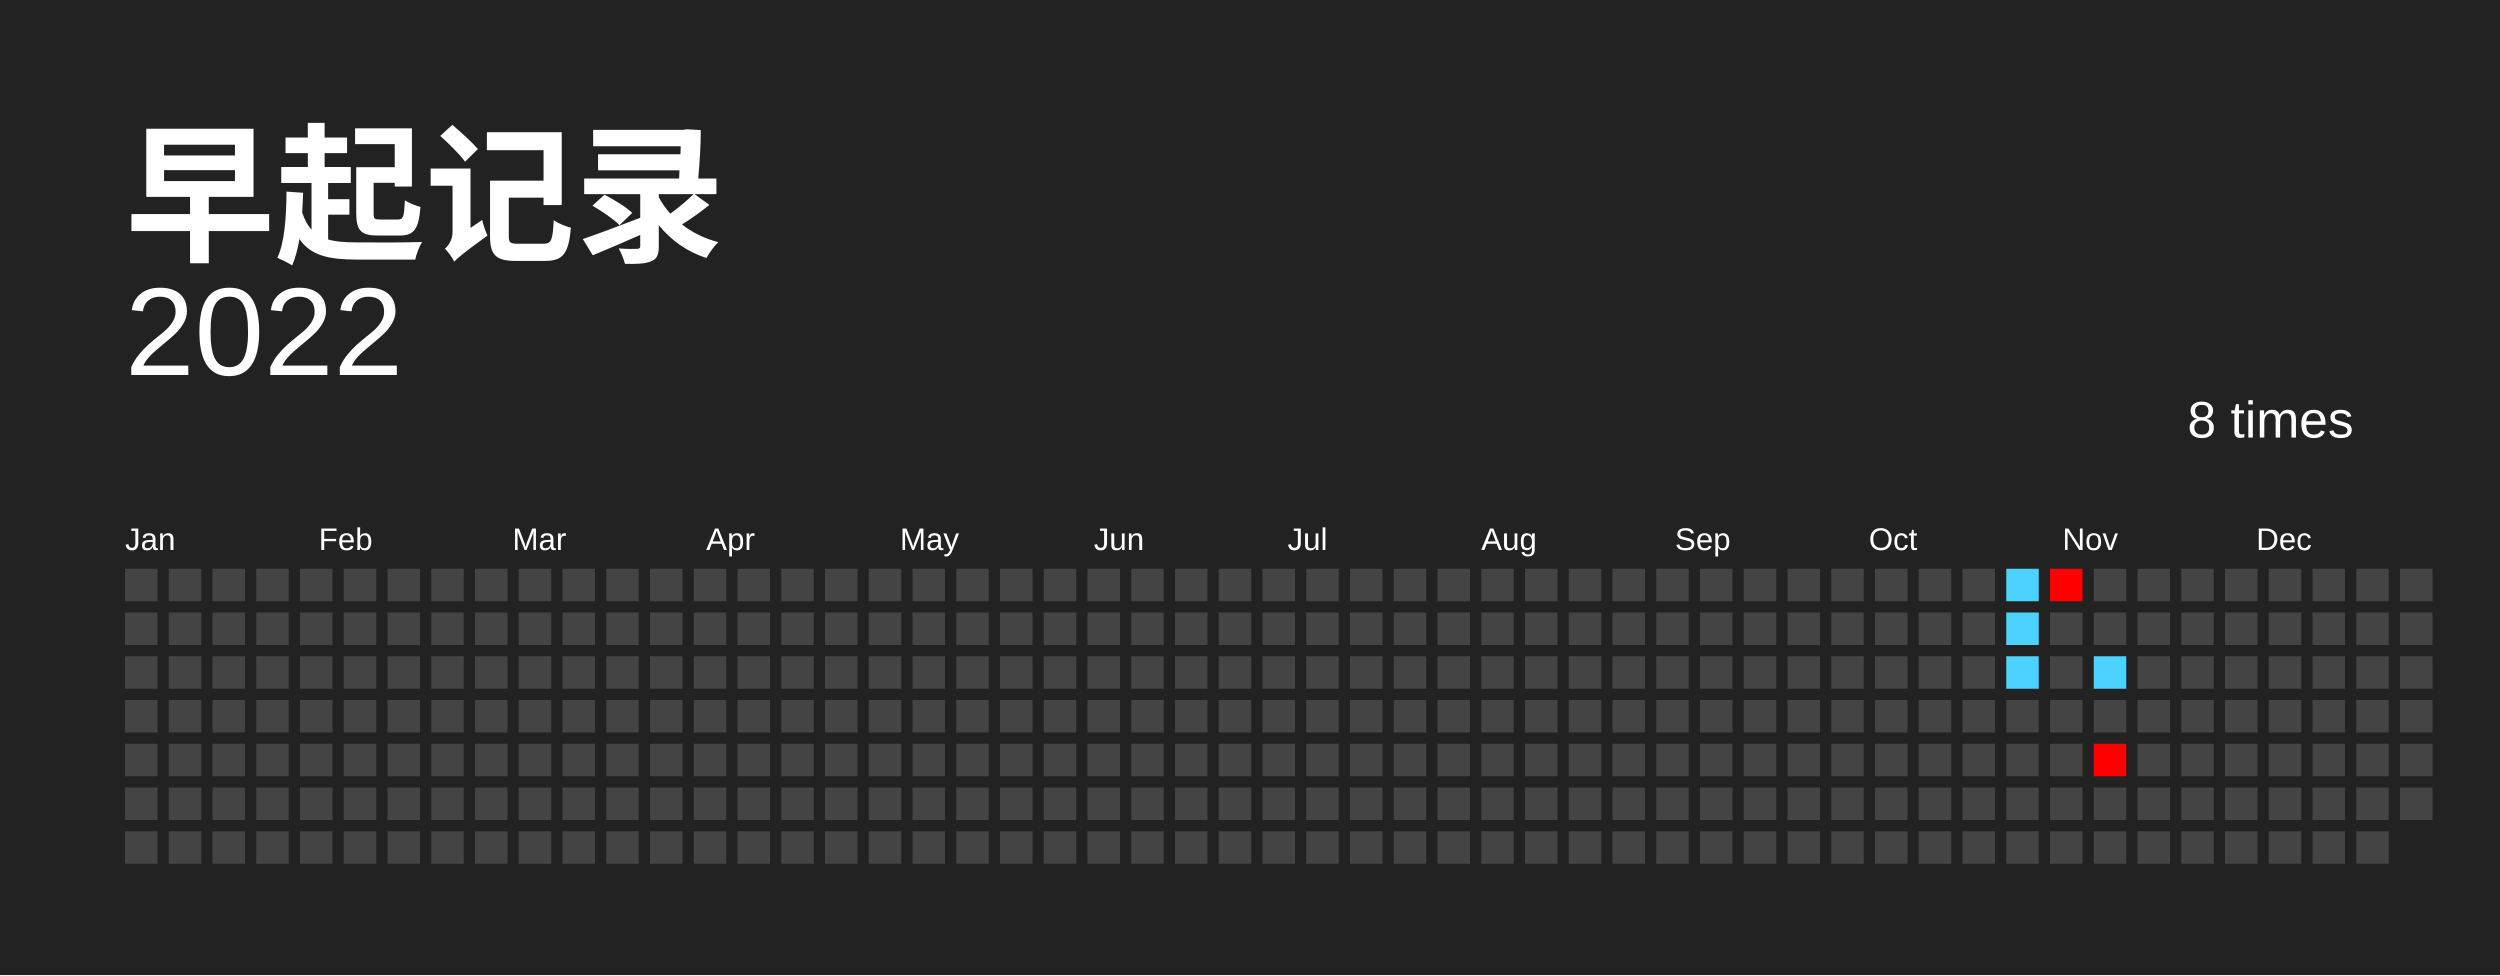
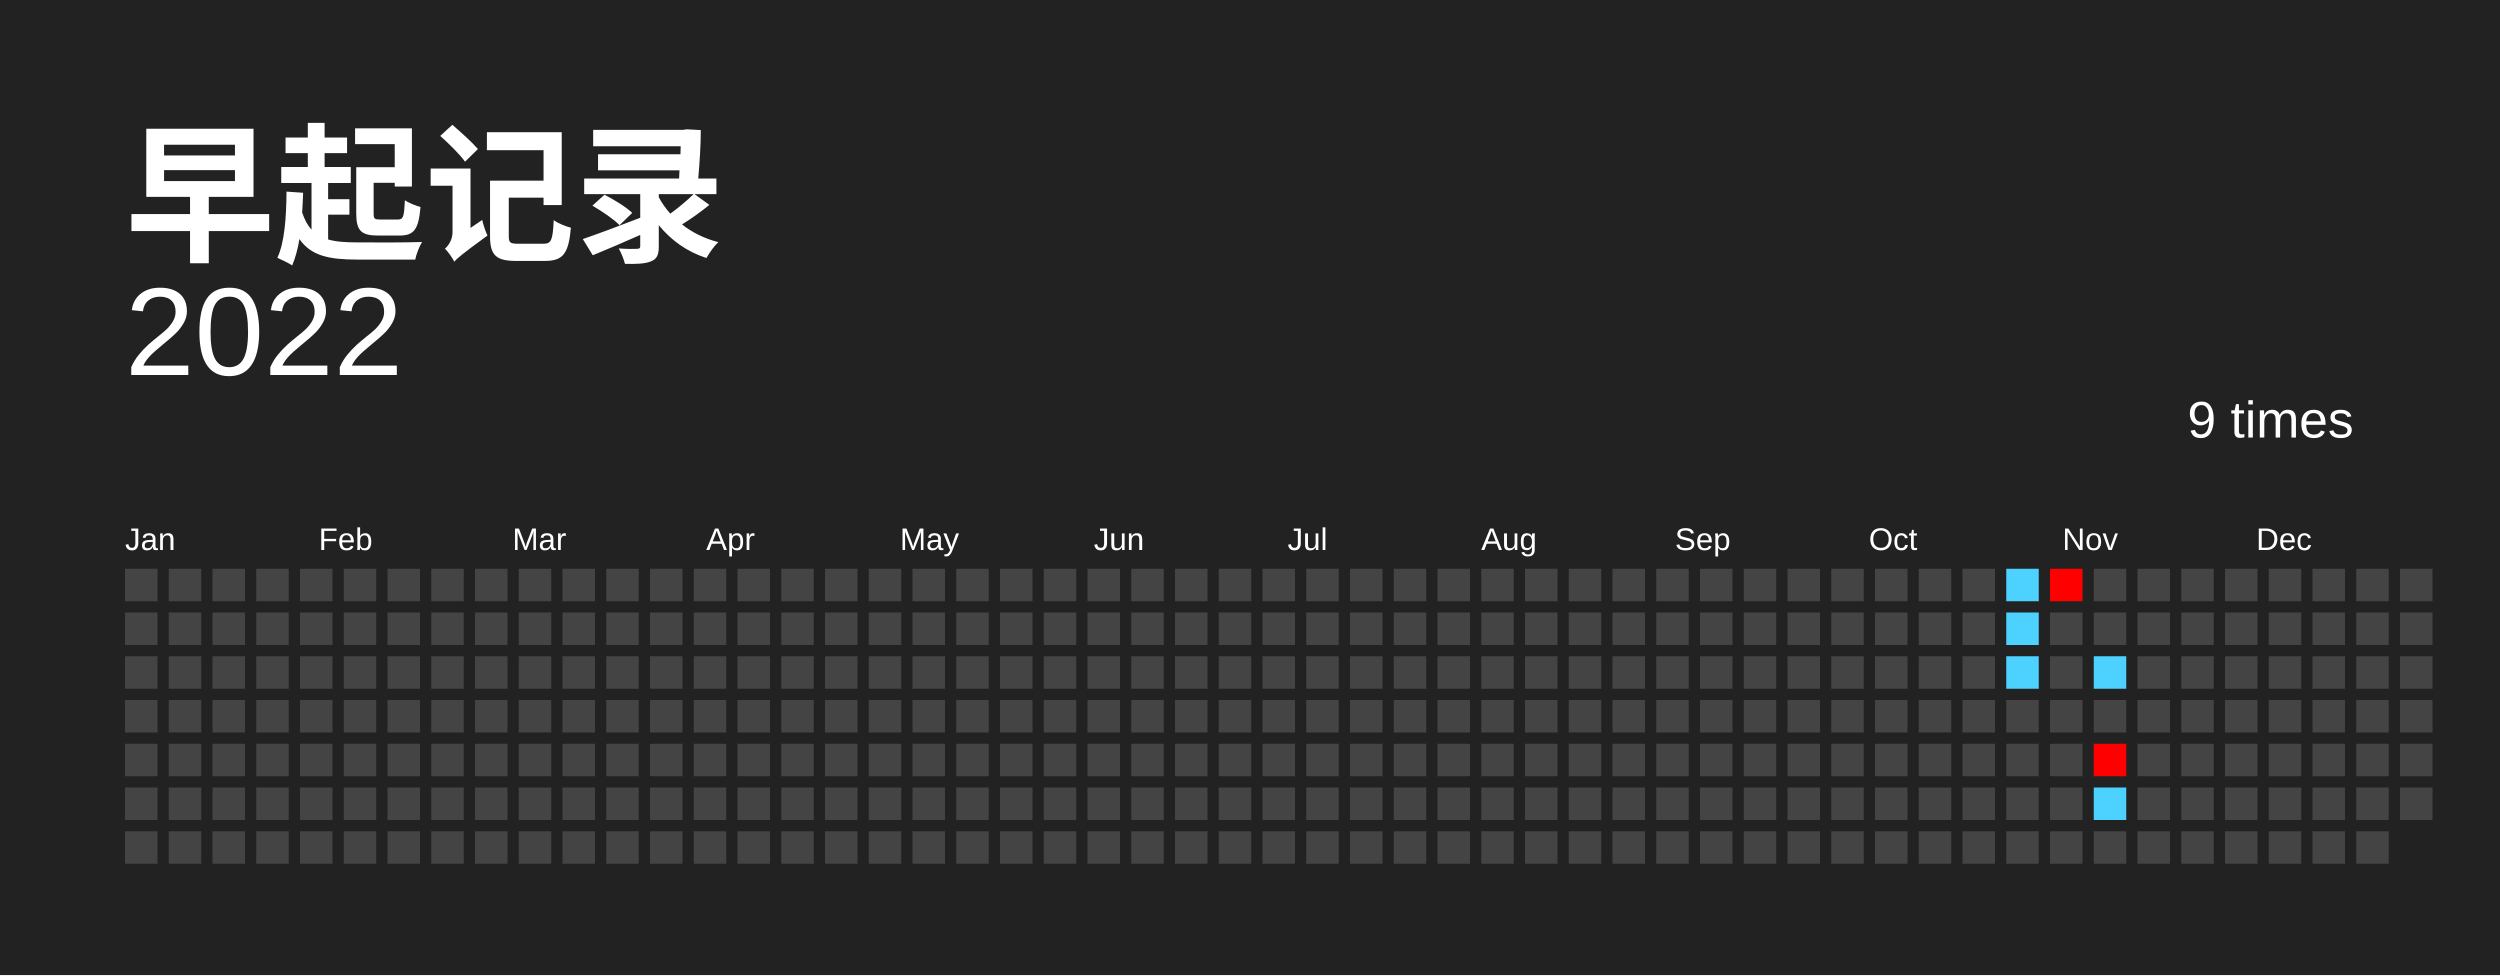
<svg xmlns="http://www.w3.org/2000/svg" baseProfile="full" height="78mm" version="1.1" viewBox="0,0,200,78" width="200mm">
  <defs />
  <rect fill="#222222" height="78" width="200" x="0" y="0" />
  <text fill="#FFFFFF" style="font-size:12px; font-family:Arial; font-weight:bold;" x="10" y="20">早起记录</text>
  <text alignment-baseline="hanging" fill="#FFFFFF" style="font-size:10.0px; font-family:Arial;" x="10" y="30">2022</text>
-   <text alignment-baseline="hanging" fill="#FFFFFF" style="font-size:4.125px; font-family:Arial;" x="175" y="35">8 times</text>
+   <text alignment-baseline="hanging" fill="#FFFFFF" style="font-size:4.125px; font-family:Arial;" x="175" y="35">9 times</text>
  <text fill="#FFFFFF" style="font-size:2.5px; font-family:Arial" x="10.0" y="44">Jan</text>
  <text fill="#FFFFFF" style="font-size:2.5px; font-family:Arial" x="25.5" y="44">Feb</text>
  <text fill="#FFFFFF" style="font-size:2.5px; font-family:Arial" x="41.0" y="44">Mar</text>
  <text fill="#FFFFFF" style="font-size:2.5px; font-family:Arial" x="56.5" y="44">Apr</text>
  <text fill="#FFFFFF" style="font-size:2.5px; font-family:Arial" x="72.0" y="44">May</text>
  <text fill="#FFFFFF" style="font-size:2.5px; font-family:Arial" x="87.5" y="44">Jun</text>
  <text fill="#FFFFFF" style="font-size:2.5px; font-family:Arial" x="103.0" y="44">Jul</text>
  <text fill="#FFFFFF" style="font-size:2.5px; font-family:Arial" x="118.5" y="44">Aug</text>
  <text fill="#FFFFFF" style="font-size:2.5px; font-family:Arial" x="134.0" y="44">Sep</text>
  <text fill="#FFFFFF" style="font-size:2.5px; font-family:Arial" x="149.5" y="44">Oct</text>
  <text fill="#FFFFFF" style="font-size:2.5px; font-family:Arial" x="165.0" y="44">Nov</text>
  <text fill="#FFFFFF" style="font-size:2.5px; font-family:Arial" x="180.5" y="44">Dec</text>
  <rect fill="#444444" height="2.6" width="2.6" x="10.0" y="45.5" />
  <rect fill="#444444" height="2.6" width="2.6" x="10.0" y="49.0" />
  <rect fill="#444444" height="2.6" width="2.6" x="10.0" y="52.5" />
  <rect fill="#444444" height="2.6" width="2.6" x="10.0" y="56.0" />
  <rect fill="#444444" height="2.6" width="2.6" x="10.0" y="59.5" />
  <rect fill="#444444" height="2.6" width="2.6" x="10.0" y="63.0" />
  <rect fill="#444444" height="2.6" width="2.6" x="10.0" y="66.5" />
  <rect fill="#444444" height="2.6" width="2.6" x="13.5" y="45.5" />
  <rect fill="#444444" height="2.6" width="2.6" x="13.5" y="49.0" />
  <rect fill="#444444" height="2.6" width="2.6" x="13.5" y="52.5" />
  <rect fill="#444444" height="2.6" width="2.6" x="13.5" y="56.0" />
  <rect fill="#444444" height="2.6" width="2.6" x="13.5" y="59.5" />
  <rect fill="#444444" height="2.6" width="2.6" x="13.5" y="63.0" />
  <rect fill="#444444" height="2.6" width="2.6" x="13.5" y="66.5" />
  <rect fill="#444444" height="2.6" width="2.6" x="17.0" y="45.5" />
  <rect fill="#444444" height="2.6" width="2.6" x="17.0" y="49.0" />
  <rect fill="#444444" height="2.6" width="2.6" x="17.0" y="52.5" />
  <rect fill="#444444" height="2.6" width="2.6" x="17.0" y="56.0" />
  <rect fill="#444444" height="2.6" width="2.6" x="17.0" y="59.5" />
  <rect fill="#444444" height="2.6" width="2.6" x="17.0" y="63.0" />
  <rect fill="#444444" height="2.6" width="2.6" x="17.0" y="66.5" />
  <rect fill="#444444" height="2.6" width="2.6" x="20.5" y="45.5" />
  <rect fill="#444444" height="2.6" width="2.6" x="20.5" y="49.0" />
  <rect fill="#444444" height="2.6" width="2.6" x="20.5" y="52.5" />
  <rect fill="#444444" height="2.6" width="2.6" x="20.5" y="56.0" />
  <rect fill="#444444" height="2.6" width="2.6" x="20.5" y="59.5" />
  <rect fill="#444444" height="2.6" width="2.6" x="20.5" y="63.0" />
  <rect fill="#444444" height="2.6" width="2.6" x="20.5" y="66.5" />
  <rect fill="#444444" height="2.6" width="2.6" x="24.0" y="45.5" />
  <rect fill="#444444" height="2.6" width="2.6" x="24.0" y="49.0" />
  <rect fill="#444444" height="2.6" width="2.6" x="24.0" y="52.5" />
  <rect fill="#444444" height="2.6" width="2.6" x="24.0" y="56.0" />
  <rect fill="#444444" height="2.6" width="2.6" x="24.0" y="59.5" />
  <rect fill="#444444" height="2.6" width="2.6" x="24.0" y="63.0" />
  <rect fill="#444444" height="2.6" width="2.6" x="24.0" y="66.5" />
  <rect fill="#444444" height="2.6" width="2.6" x="27.5" y="45.5" />
  <rect fill="#444444" height="2.6" width="2.6" x="27.5" y="49.0" />
  <rect fill="#444444" height="2.6" width="2.6" x="27.5" y="52.5" />
  <rect fill="#444444" height="2.6" width="2.6" x="27.5" y="56.0" />
  <rect fill="#444444" height="2.6" width="2.6" x="27.5" y="59.5" />
  <rect fill="#444444" height="2.6" width="2.6" x="27.5" y="63.0" />
  <rect fill="#444444" height="2.6" width="2.6" x="27.5" y="66.5" />
  <rect fill="#444444" height="2.6" width="2.6" x="31.0" y="45.5" />
  <rect fill="#444444" height="2.6" width="2.6" x="31.0" y="49.0" />
  <rect fill="#444444" height="2.6" width="2.6" x="31.0" y="52.5" />
  <rect fill="#444444" height="2.6" width="2.6" x="31.0" y="56.0" />
  <rect fill="#444444" height="2.6" width="2.6" x="31.0" y="59.5" />
  <rect fill="#444444" height="2.6" width="2.6" x="31.0" y="63.0" />
  <rect fill="#444444" height="2.6" width="2.6" x="31.0" y="66.5" />
  <rect fill="#444444" height="2.6" width="2.6" x="34.5" y="45.5" />
  <rect fill="#444444" height="2.6" width="2.6" x="34.5" y="49.0" />
  <rect fill="#444444" height="2.6" width="2.6" x="34.5" y="52.5" />
  <rect fill="#444444" height="2.6" width="2.6" x="34.5" y="56.0" />
  <rect fill="#444444" height="2.6" width="2.6" x="34.5" y="59.5" />
  <rect fill="#444444" height="2.6" width="2.6" x="34.5" y="63.0" />
  <rect fill="#444444" height="2.6" width="2.6" x="34.5" y="66.5" />
  <rect fill="#444444" height="2.6" width="2.6" x="38.0" y="45.5" />
  <rect fill="#444444" height="2.6" width="2.6" x="38.0" y="49.0" />
  <rect fill="#444444" height="2.6" width="2.6" x="38.0" y="52.5" />
  <rect fill="#444444" height="2.6" width="2.6" x="38.0" y="56.0" />
  <rect fill="#444444" height="2.6" width="2.6" x="38.0" y="59.5" />
  <rect fill="#444444" height="2.6" width="2.6" x="38.0" y="63.0" />
  <rect fill="#444444" height="2.6" width="2.6" x="38.0" y="66.5" />
  <rect fill="#444444" height="2.6" width="2.6" x="41.5" y="45.5" />
  <rect fill="#444444" height="2.6" width="2.6" x="41.5" y="49.0" />
  <rect fill="#444444" height="2.6" width="2.6" x="41.5" y="52.5" />
  <rect fill="#444444" height="2.6" width="2.6" x="41.5" y="56.0" />
  <rect fill="#444444" height="2.6" width="2.6" x="41.5" y="59.5" />
  <rect fill="#444444" height="2.6" width="2.6" x="41.5" y="63.0" />
  <rect fill="#444444" height="2.6" width="2.6" x="41.5" y="66.5" />
  <rect fill="#444444" height="2.6" width="2.6" x="45.0" y="45.5" />
  <rect fill="#444444" height="2.6" width="2.6" x="45.0" y="49.0" />
  <rect fill="#444444" height="2.6" width="2.6" x="45.0" y="52.5" />
  <rect fill="#444444" height="2.6" width="2.6" x="45.0" y="56.0" />
  <rect fill="#444444" height="2.6" width="2.6" x="45.0" y="59.5" />
  <rect fill="#444444" height="2.6" width="2.6" x="45.0" y="63.0" />
  <rect fill="#444444" height="2.6" width="2.6" x="45.0" y="66.5" />
  <rect fill="#444444" height="2.6" width="2.6" x="48.5" y="45.5" />
  <rect fill="#444444" height="2.6" width="2.6" x="48.5" y="49.0" />
  <rect fill="#444444" height="2.6" width="2.6" x="48.5" y="52.5" />
  <rect fill="#444444" height="2.6" width="2.6" x="48.5" y="56.0" />
  <rect fill="#444444" height="2.6" width="2.6" x="48.5" y="59.5" />
  <rect fill="#444444" height="2.6" width="2.6" x="48.5" y="63.0" />
  <rect fill="#444444" height="2.6" width="2.6" x="48.5" y="66.5" />
  <rect fill="#444444" height="2.6" width="2.6" x="52.0" y="45.5" />
  <rect fill="#444444" height="2.6" width="2.6" x="52.0" y="49.0" />
  <rect fill="#444444" height="2.6" width="2.6" x="52.0" y="52.5" />
  <rect fill="#444444" height="2.6" width="2.6" x="52.0" y="56.0" />
  <rect fill="#444444" height="2.6" width="2.6" x="52.0" y="59.5" />
  <rect fill="#444444" height="2.6" width="2.6" x="52.0" y="63.0" />
  <rect fill="#444444" height="2.6" width="2.6" x="52.0" y="66.5" />
  <rect fill="#444444" height="2.6" width="2.6" x="55.5" y="45.5" />
  <rect fill="#444444" height="2.6" width="2.6" x="55.5" y="49.0" />
  <rect fill="#444444" height="2.6" width="2.6" x="55.5" y="52.5" />
  <rect fill="#444444" height="2.6" width="2.6" x="55.5" y="56.0" />
  <rect fill="#444444" height="2.6" width="2.6" x="55.5" y="59.5" />
  <rect fill="#444444" height="2.6" width="2.6" x="55.5" y="63.0" />
  <rect fill="#444444" height="2.6" width="2.6" x="55.5" y="66.5" />
  <rect fill="#444444" height="2.6" width="2.6" x="59.0" y="45.5" />
  <rect fill="#444444" height="2.6" width="2.6" x="59.0" y="49.0" />
  <rect fill="#444444" height="2.6" width="2.6" x="59.0" y="52.5" />
  <rect fill="#444444" height="2.6" width="2.6" x="59.0" y="56.0" />
  <rect fill="#444444" height="2.6" width="2.6" x="59.0" y="59.5" />
  <rect fill="#444444" height="2.6" width="2.6" x="59.0" y="63.0" />
  <rect fill="#444444" height="2.6" width="2.6" x="59.0" y="66.5" />
  <rect fill="#444444" height="2.6" width="2.6" x="62.5" y="45.5" />
  <rect fill="#444444" height="2.6" width="2.6" x="62.5" y="49.0" />
  <rect fill="#444444" height="2.6" width="2.6" x="62.5" y="52.5" />
  <rect fill="#444444" height="2.6" width="2.6" x="62.5" y="56.0" />
  <rect fill="#444444" height="2.6" width="2.6" x="62.5" y="59.5" />
  <rect fill="#444444" height="2.6" width="2.6" x="62.5" y="63.0" />
  <rect fill="#444444" height="2.6" width="2.6" x="62.5" y="66.5" />
  <rect fill="#444444" height="2.6" width="2.6" x="66.0" y="45.5" />
  <rect fill="#444444" height="2.6" width="2.6" x="66.0" y="49.0" />
  <rect fill="#444444" height="2.6" width="2.6" x="66.0" y="52.5" />
  <rect fill="#444444" height="2.6" width="2.6" x="66.0" y="56.0" />
  <rect fill="#444444" height="2.6" width="2.6" x="66.0" y="59.5" />
  <rect fill="#444444" height="2.6" width="2.6" x="66.0" y="63.0" />
  <rect fill="#444444" height="2.6" width="2.6" x="66.0" y="66.5" />
  <rect fill="#444444" height="2.6" width="2.6" x="69.5" y="45.5" />
  <rect fill="#444444" height="2.6" width="2.6" x="69.5" y="49.0" />
  <rect fill="#444444" height="2.6" width="2.6" x="69.5" y="52.5" />
  <rect fill="#444444" height="2.6" width="2.6" x="69.5" y="56.0" />
  <rect fill="#444444" height="2.6" width="2.6" x="69.5" y="59.5" />
  <rect fill="#444444" height="2.6" width="2.6" x="69.5" y="63.0" />
  <rect fill="#444444" height="2.6" width="2.6" x="69.5" y="66.5" />
  <rect fill="#444444" height="2.6" width="2.6" x="73.0" y="45.5" />
  <rect fill="#444444" height="2.6" width="2.6" x="73.0" y="49.0" />
  <rect fill="#444444" height="2.6" width="2.6" x="73.0" y="52.5" />
  <rect fill="#444444" height="2.6" width="2.6" x="73.0" y="56.0" />
  <rect fill="#444444" height="2.6" width="2.6" x="73.0" y="59.5" />
  <rect fill="#444444" height="2.6" width="2.6" x="73.0" y="63.0" />
  <rect fill="#444444" height="2.6" width="2.6" x="73.0" y="66.5" />
  <rect fill="#444444" height="2.6" width="2.6" x="76.5" y="45.5" />
  <rect fill="#444444" height="2.6" width="2.6" x="76.5" y="49.0" />
  <rect fill="#444444" height="2.6" width="2.6" x="76.5" y="52.5" />
  <rect fill="#444444" height="2.6" width="2.6" x="76.5" y="56.0" />
  <rect fill="#444444" height="2.6" width="2.6" x="76.5" y="59.5" />
  <rect fill="#444444" height="2.6" width="2.6" x="76.5" y="63.0" />
  <rect fill="#444444" height="2.6" width="2.6" x="76.5" y="66.5" />
  <rect fill="#444444" height="2.6" width="2.6" x="80.0" y="45.5" />
  <rect fill="#444444" height="2.6" width="2.6" x="80.0" y="49.0" />
  <rect fill="#444444" height="2.6" width="2.6" x="80.0" y="52.5" />
  <rect fill="#444444" height="2.6" width="2.6" x="80.0" y="56.0" />
  <rect fill="#444444" height="2.6" width="2.6" x="80.0" y="59.5" />
  <rect fill="#444444" height="2.6" width="2.6" x="80.0" y="63.0" />
  <rect fill="#444444" height="2.6" width="2.6" x="80.0" y="66.5" />
  <rect fill="#444444" height="2.6" width="2.6" x="83.5" y="45.5" />
  <rect fill="#444444" height="2.6" width="2.6" x="83.5" y="49.0" />
  <rect fill="#444444" height="2.6" width="2.6" x="83.5" y="52.5" />
  <rect fill="#444444" height="2.6" width="2.6" x="83.5" y="56.0" />
  <rect fill="#444444" height="2.6" width="2.6" x="83.5" y="59.5" />
  <rect fill="#444444" height="2.6" width="2.6" x="83.5" y="63.0" />
  <rect fill="#444444" height="2.6" width="2.6" x="83.5" y="66.5" />
  <rect fill="#444444" height="2.6" width="2.6" x="87.0" y="45.5" />
  <rect fill="#444444" height="2.6" width="2.6" x="87.0" y="49.0" />
  <rect fill="#444444" height="2.6" width="2.6" x="87.0" y="52.5" />
  <rect fill="#444444" height="2.6" width="2.6" x="87.0" y="56.0" />
  <rect fill="#444444" height="2.6" width="2.6" x="87.0" y="59.5" />
  <rect fill="#444444" height="2.6" width="2.6" x="87.0" y="63.0" />
  <rect fill="#444444" height="2.6" width="2.6" x="87.0" y="66.5" />
  <rect fill="#444444" height="2.6" width="2.6" x="90.5" y="45.5" />
  <rect fill="#444444" height="2.6" width="2.6" x="90.5" y="49.0" />
  <rect fill="#444444" height="2.6" width="2.6" x="90.5" y="52.5" />
  <rect fill="#444444" height="2.6" width="2.6" x="90.5" y="56.0" />
  <rect fill="#444444" height="2.6" width="2.6" x="90.5" y="59.5" />
  <rect fill="#444444" height="2.6" width="2.6" x="90.5" y="63.0" />
  <rect fill="#444444" height="2.6" width="2.6" x="90.5" y="66.5" />
  <rect fill="#444444" height="2.6" width="2.6" x="94.0" y="45.5" />
  <rect fill="#444444" height="2.6" width="2.6" x="94.0" y="49.0" />
  <rect fill="#444444" height="2.6" width="2.6" x="94.0" y="52.5" />
  <rect fill="#444444" height="2.6" width="2.6" x="94.0" y="56.0" />
  <rect fill="#444444" height="2.6" width="2.6" x="94.0" y="59.5" />
  <rect fill="#444444" height="2.6" width="2.6" x="94.0" y="63.0" />
  <rect fill="#444444" height="2.6" width="2.6" x="94.0" y="66.5" />
  <rect fill="#444444" height="2.6" width="2.6" x="97.5" y="45.5" />
  <rect fill="#444444" height="2.6" width="2.6" x="97.5" y="49.0" />
  <rect fill="#444444" height="2.6" width="2.6" x="97.5" y="52.5" />
  <rect fill="#444444" height="2.6" width="2.6" x="97.5" y="56.0" />
  <rect fill="#444444" height="2.6" width="2.6" x="97.5" y="59.5" />
  <rect fill="#444444" height="2.6" width="2.6" x="97.5" y="63.0" />
  <rect fill="#444444" height="2.6" width="2.6" x="97.5" y="66.5" />
  <rect fill="#444444" height="2.6" width="2.6" x="101.0" y="45.5" />
  <rect fill="#444444" height="2.6" width="2.6" x="101.0" y="49.0" />
  <rect fill="#444444" height="2.6" width="2.6" x="101.0" y="52.5" />
  <rect fill="#444444" height="2.6" width="2.6" x="101.0" y="56.0" />
  <rect fill="#444444" height="2.6" width="2.6" x="101.0" y="59.5" />
  <rect fill="#444444" height="2.6" width="2.6" x="101.0" y="63.0" />
  <rect fill="#444444" height="2.6" width="2.6" x="101.0" y="66.5" />
  <rect fill="#444444" height="2.6" width="2.6" x="104.5" y="45.5" />
  <rect fill="#444444" height="2.6" width="2.6" x="104.5" y="49.0" />
  <rect fill="#444444" height="2.6" width="2.6" x="104.5" y="52.5" />
  <rect fill="#444444" height="2.6" width="2.6" x="104.5" y="56.0" />
  <rect fill="#444444" height="2.6" width="2.6" x="104.5" y="59.5" />
  <rect fill="#444444" height="2.6" width="2.6" x="104.5" y="63.0" />
  <rect fill="#444444" height="2.6" width="2.6" x="104.5" y="66.5" />
  <rect fill="#444444" height="2.6" width="2.6" x="108.0" y="45.5" />
  <rect fill="#444444" height="2.6" width="2.6" x="108.0" y="49.0" />
  <rect fill="#444444" height="2.6" width="2.6" x="108.0" y="52.5" />
  <rect fill="#444444" height="2.6" width="2.6" x="108.0" y="56.0" />
  <rect fill="#444444" height="2.6" width="2.6" x="108.0" y="59.5" />
  <rect fill="#444444" height="2.6" width="2.6" x="108.0" y="63.0" />
  <rect fill="#444444" height="2.6" width="2.6" x="108.0" y="66.5" />
  <rect fill="#444444" height="2.6" width="2.6" x="111.5" y="45.5" />
  <rect fill="#444444" height="2.6" width="2.6" x="111.5" y="49.0" />
  <rect fill="#444444" height="2.6" width="2.6" x="111.5" y="52.5" />
  <rect fill="#444444" height="2.6" width="2.6" x="111.5" y="56.0" />
  <rect fill="#444444" height="2.6" width="2.6" x="111.5" y="59.5" />
  <rect fill="#444444" height="2.6" width="2.6" x="111.5" y="63.0" />
  <rect fill="#444444" height="2.6" width="2.6" x="111.5" y="66.5" />
  <rect fill="#444444" height="2.6" width="2.6" x="115.0" y="45.5" />
  <rect fill="#444444" height="2.6" width="2.6" x="115.0" y="49.0" />
  <rect fill="#444444" height="2.6" width="2.6" x="115.0" y="52.5" />
  <rect fill="#444444" height="2.6" width="2.6" x="115.0" y="56.0" />
  <rect fill="#444444" height="2.6" width="2.6" x="115.0" y="59.5" />
  <rect fill="#444444" height="2.6" width="2.6" x="115.0" y="63.0" />
  <rect fill="#444444" height="2.6" width="2.6" x="115.0" y="66.5" />
  <rect fill="#444444" height="2.6" width="2.6" x="118.5" y="45.5" />
  <rect fill="#444444" height="2.6" width="2.6" x="118.5" y="49.0" />
  <rect fill="#444444" height="2.6" width="2.6" x="118.5" y="52.5" />
  <rect fill="#444444" height="2.6" width="2.6" x="118.5" y="56.0" />
  <rect fill="#444444" height="2.6" width="2.6" x="118.5" y="59.5" />
  <rect fill="#444444" height="2.6" width="2.6" x="118.5" y="63.0" />
  <rect fill="#444444" height="2.6" width="2.6" x="118.5" y="66.5" />
  <rect fill="#444444" height="2.6" width="2.6" x="122.0" y="45.5" />
  <rect fill="#444444" height="2.6" width="2.6" x="122.0" y="49.0" />
  <rect fill="#444444" height="2.6" width="2.6" x="122.0" y="52.5" />
  <rect fill="#444444" height="2.6" width="2.6" x="122.0" y="56.0" />
  <rect fill="#444444" height="2.6" width="2.6" x="122.0" y="59.5" />
  <rect fill="#444444" height="2.6" width="2.6" x="122.0" y="63.0" />
  <rect fill="#444444" height="2.6" width="2.6" x="122.0" y="66.5" />
  <rect fill="#444444" height="2.6" width="2.6" x="125.5" y="45.5" />
  <rect fill="#444444" height="2.6" width="2.6" x="125.5" y="49.0" />
  <rect fill="#444444" height="2.6" width="2.6" x="125.5" y="52.5" />
  <rect fill="#444444" height="2.6" width="2.6" x="125.5" y="56.0" />
  <rect fill="#444444" height="2.6" width="2.6" x="125.5" y="59.5" />
  <rect fill="#444444" height="2.6" width="2.6" x="125.5" y="63.0" />
  <rect fill="#444444" height="2.6" width="2.6" x="125.5" y="66.5" />
  <rect fill="#444444" height="2.6" width="2.6" x="129.0" y="45.5" />
  <rect fill="#444444" height="2.6" width="2.6" x="129.0" y="49.0" />
  <rect fill="#444444" height="2.6" width="2.6" x="129.0" y="52.5" />
  <rect fill="#444444" height="2.6" width="2.6" x="129.0" y="56.0" />
  <rect fill="#444444" height="2.6" width="2.6" x="129.0" y="59.5" />
  <rect fill="#444444" height="2.6" width="2.6" x="129.0" y="63.0" />
  <rect fill="#444444" height="2.6" width="2.6" x="129.0" y="66.5" />
  <rect fill="#444444" height="2.6" width="2.6" x="132.5" y="45.5" />
  <rect fill="#444444" height="2.6" width="2.6" x="132.5" y="49.0" />
  <rect fill="#444444" height="2.6" width="2.6" x="132.5" y="52.5" />
  <rect fill="#444444" height="2.6" width="2.6" x="132.5" y="56.0" />
  <rect fill="#444444" height="2.6" width="2.6" x="132.5" y="59.5" />
  <rect fill="#444444" height="2.6" width="2.6" x="132.5" y="63.0" />
  <rect fill="#444444" height="2.6" width="2.6" x="132.5" y="66.5" />
  <rect fill="#444444" height="2.6" width="2.6" x="136.0" y="45.5" />
  <rect fill="#444444" height="2.6" width="2.6" x="136.0" y="49.0" />
  <rect fill="#444444" height="2.6" width="2.6" x="136.0" y="52.5" />
  <rect fill="#444444" height="2.6" width="2.6" x="136.0" y="56.0" />
  <rect fill="#444444" height="2.6" width="2.6" x="136.0" y="59.5" />
  <rect fill="#444444" height="2.6" width="2.6" x="136.0" y="63.0" />
  <rect fill="#444444" height="2.6" width="2.6" x="136.0" y="66.5" />
  <rect fill="#444444" height="2.6" width="2.6" x="139.5" y="45.5" />
  <rect fill="#444444" height="2.6" width="2.6" x="139.5" y="49.0" />
  <rect fill="#444444" height="2.6" width="2.6" x="139.5" y="52.5" />
  <rect fill="#444444" height="2.6" width="2.6" x="139.5" y="56.0" />
  <rect fill="#444444" height="2.6" width="2.6" x="139.5" y="59.5" />
  <rect fill="#444444" height="2.6" width="2.6" x="139.5" y="63.0" />
  <rect fill="#444444" height="2.6" width="2.6" x="139.5" y="66.5" />
  <rect fill="#444444" height="2.6" width="2.6" x="143.0" y="45.5" />
  <rect fill="#444444" height="2.6" width="2.6" x="143.0" y="49.0" />
  <rect fill="#444444" height="2.6" width="2.6" x="143.0" y="52.5" />
  <rect fill="#444444" height="2.6" width="2.6" x="143.0" y="56.0" />
  <rect fill="#444444" height="2.6" width="2.6" x="143.0" y="59.5" />
  <rect fill="#444444" height="2.6" width="2.6" x="143.0" y="63.0" />
  <rect fill="#444444" height="2.6" width="2.6" x="143.0" y="66.5" />
  <rect fill="#444444" height="2.6" width="2.6" x="146.5" y="45.5" />
  <rect fill="#444444" height="2.6" width="2.6" x="146.5" y="49.0" />
  <rect fill="#444444" height="2.6" width="2.6" x="146.5" y="52.5" />
  <rect fill="#444444" height="2.6" width="2.6" x="146.5" y="56.0" />
  <rect fill="#444444" height="2.6" width="2.6" x="146.5" y="59.5" />
  <rect fill="#444444" height="2.6" width="2.6" x="146.5" y="63.0" />
  <rect fill="#444444" height="2.6" width="2.6" x="146.5" y="66.5" />
  <rect fill="#444444" height="2.6" width="2.6" x="150.0" y="45.5" />
  <rect fill="#444444" height="2.6" width="2.6" x="150.0" y="49.0" />
  <rect fill="#444444" height="2.6" width="2.6" x="150.0" y="52.5" />
  <rect fill="#444444" height="2.6" width="2.6" x="150.0" y="56.0" />
  <rect fill="#444444" height="2.6" width="2.6" x="150.0" y="59.5" />
  <rect fill="#444444" height="2.6" width="2.6" x="150.0" y="63.0" />
  <rect fill="#444444" height="2.6" width="2.6" x="150.0" y="66.5" />
  <rect fill="#444444" height="2.6" width="2.6" x="153.5" y="45.5" />
  <rect fill="#444444" height="2.6" width="2.6" x="153.5" y="49.0" />
  <rect fill="#444444" height="2.6" width="2.6" x="153.5" y="52.5" />
  <rect fill="#444444" height="2.6" width="2.6" x="153.5" y="56.0" />
  <rect fill="#444444" height="2.6" width="2.6" x="153.5" y="59.5" />
  <rect fill="#444444" height="2.6" width="2.6" x="153.5" y="63.0" />
  <rect fill="#444444" height="2.6" width="2.6" x="153.5" y="66.5" />
  <rect fill="#444444" height="2.6" width="2.6" x="157.0" y="45.5" />
  <rect fill="#444444" height="2.6" width="2.6" x="157.0" y="49.0" />
  <rect fill="#444444" height="2.6" width="2.6" x="157.0" y="52.5" />
  <rect fill="#444444" height="2.6" width="2.6" x="157.0" y="56.0" />
  <rect fill="#444444" height="2.6" width="2.6" x="157.0" y="59.5" />
  <rect fill="#444444" height="2.6" width="2.6" x="157.0" y="63.0" />
  <rect fill="#444444" height="2.6" width="2.6" x="157.0" y="66.5" />
  <rect fill="#4dd2ff" height="2.6" width="2.6" x="160.5" y="45.5" />
  <rect fill="#4dd2ff" height="2.6" width="2.6" x="160.5" y="49.0" />
  <rect fill="#4dd2ff" height="2.6" width="2.6" x="160.5" y="52.5" />
  <rect fill="#444444" height="2.6" width="2.6" x="160.5" y="56.0" />
  <rect fill="#444444" height="2.6" width="2.6" x="160.5" y="59.5" />
  <rect fill="#444444" height="2.6" width="2.6" x="160.5" y="63.0" />
  <rect fill="#444444" height="2.6" width="2.6" x="160.5" y="66.5" />
  <rect fill="#ff0000" height="2.6" width="2.6" x="164.0" y="45.5" />
  <rect fill="#444444" height="2.6" width="2.6" x="164.0" y="49.0" />
  <rect fill="#444444" height="2.6" width="2.6" x="164.0" y="52.5" />
  <rect fill="#444444" height="2.6" width="2.6" x="164.0" y="56.0" />
  <rect fill="#444444" height="2.6" width="2.6" x="164.0" y="59.5" />
  <rect fill="#444444" height="2.6" width="2.6" x="164.0" y="63.0" />
  <rect fill="#444444" height="2.6" width="2.6" x="164.0" y="66.5" />
  <rect fill="#444444" height="2.6" width="2.6" x="167.5" y="45.5" />
  <rect fill="#444444" height="2.6" width="2.6" x="167.5" y="49.0" />
  <rect fill="#4dd2ff" height="2.6" width="2.6" x="167.5" y="52.5" />
  <rect fill="#444444" height="2.6" width="2.6" x="167.5" y="56.0" />
  <rect fill="#ff0000" height="2.6" width="2.6" x="167.5" y="59.5" />
-   <rect fill="#444444" height="2.6" width="2.6" x="167.5" y="63.0" />
+   <rect fill="#4dd2ff" height="2.6" width="2.6" x="167.5" y="63.0" />
  <rect fill="#444444" height="2.6" width="2.6" x="167.5" y="66.5" />
  <rect fill="#444444" height="2.6" width="2.6" x="171.0" y="45.5" />
  <rect fill="#444444" height="2.6" width="2.6" x="171.0" y="49.0" />
  <rect fill="#444444" height="2.6" width="2.6" x="171.0" y="52.5" />
  <rect fill="#444444" height="2.6" width="2.6" x="171.0" y="56.0" />
  <rect fill="#444444" height="2.6" width="2.6" x="171.0" y="59.5" />
  <rect fill="#444444" height="2.6" width="2.6" x="171.0" y="63.0" />
  <rect fill="#444444" height="2.6" width="2.6" x="171.0" y="66.5" />
  <rect fill="#444444" height="2.6" width="2.6" x="174.5" y="45.5" />
  <rect fill="#444444" height="2.6" width="2.6" x="174.5" y="49.0" />
  <rect fill="#444444" height="2.6" width="2.6" x="174.5" y="52.5" />
  <rect fill="#444444" height="2.6" width="2.6" x="174.5" y="56.0" />
  <rect fill="#444444" height="2.6" width="2.6" x="174.5" y="59.5" />
  <rect fill="#444444" height="2.6" width="2.6" x="174.5" y="63.0" />
  <rect fill="#444444" height="2.6" width="2.6" x="174.5" y="66.5" />
  <rect fill="#444444" height="2.6" width="2.6" x="178.0" y="45.5" />
  <rect fill="#444444" height="2.6" width="2.6" x="178.0" y="49.0" />
  <rect fill="#444444" height="2.6" width="2.6" x="178.0" y="52.5" />
  <rect fill="#444444" height="2.6" width="2.6" x="178.0" y="56.0" />
  <rect fill="#444444" height="2.6" width="2.6" x="178.0" y="59.5" />
  <rect fill="#444444" height="2.6" width="2.6" x="178.0" y="63.0" />
  <rect fill="#444444" height="2.6" width="2.6" x="178.0" y="66.5" />
  <rect fill="#444444" height="2.6" width="2.6" x="181.5" y="45.5" />
  <rect fill="#444444" height="2.6" width="2.6" x="181.5" y="49.0" />
  <rect fill="#444444" height="2.6" width="2.6" x="181.5" y="52.5" />
  <rect fill="#444444" height="2.6" width="2.6" x="181.5" y="56.0" />
  <rect fill="#444444" height="2.6" width="2.6" x="181.5" y="59.5" />
  <rect fill="#444444" height="2.6" width="2.6" x="181.5" y="63.0" />
  <rect fill="#444444" height="2.6" width="2.6" x="181.5" y="66.5" />
  <rect fill="#444444" height="2.6" width="2.6" x="185.0" y="45.5" />
  <rect fill="#444444" height="2.6" width="2.6" x="185.0" y="49.0" />
  <rect fill="#444444" height="2.6" width="2.6" x="185.0" y="52.5" />
  <rect fill="#444444" height="2.6" width="2.6" x="185.0" y="56.0" />
  <rect fill="#444444" height="2.6" width="2.6" x="185.0" y="59.5" />
  <rect fill="#444444" height="2.6" width="2.6" x="185.0" y="63.0" />
  <rect fill="#444444" height="2.6" width="2.6" x="185.0" y="66.5" />
  <rect fill="#444444" height="2.6" width="2.6" x="188.5" y="45.5" />
  <rect fill="#444444" height="2.6" width="2.6" x="188.5" y="49.0" />
  <rect fill="#444444" height="2.6" width="2.6" x="188.5" y="52.5" />
  <rect fill="#444444" height="2.6" width="2.6" x="188.5" y="56.0" />
  <rect fill="#444444" height="2.6" width="2.6" x="188.5" y="59.5" />
  <rect fill="#444444" height="2.6" width="2.6" x="188.5" y="63.0" />
  <rect fill="#444444" height="2.6" width="2.6" x="188.5" y="66.5" />
  <rect fill="#444444" height="2.6" width="2.6" x="192.0" y="45.5" />
  <rect fill="#444444" height="2.6" width="2.6" x="192.0" y="49.0" />
  <rect fill="#444444" height="2.6" width="2.6" x="192.0" y="52.5" />
  <rect fill="#444444" height="2.6" width="2.6" x="192.0" y="56.0" />
  <rect fill="#444444" height="2.6" width="2.6" x="192.0" y="59.5" />
  <rect fill="#444444" height="2.6" width="2.6" x="192.0" y="63.0" />
</svg>
